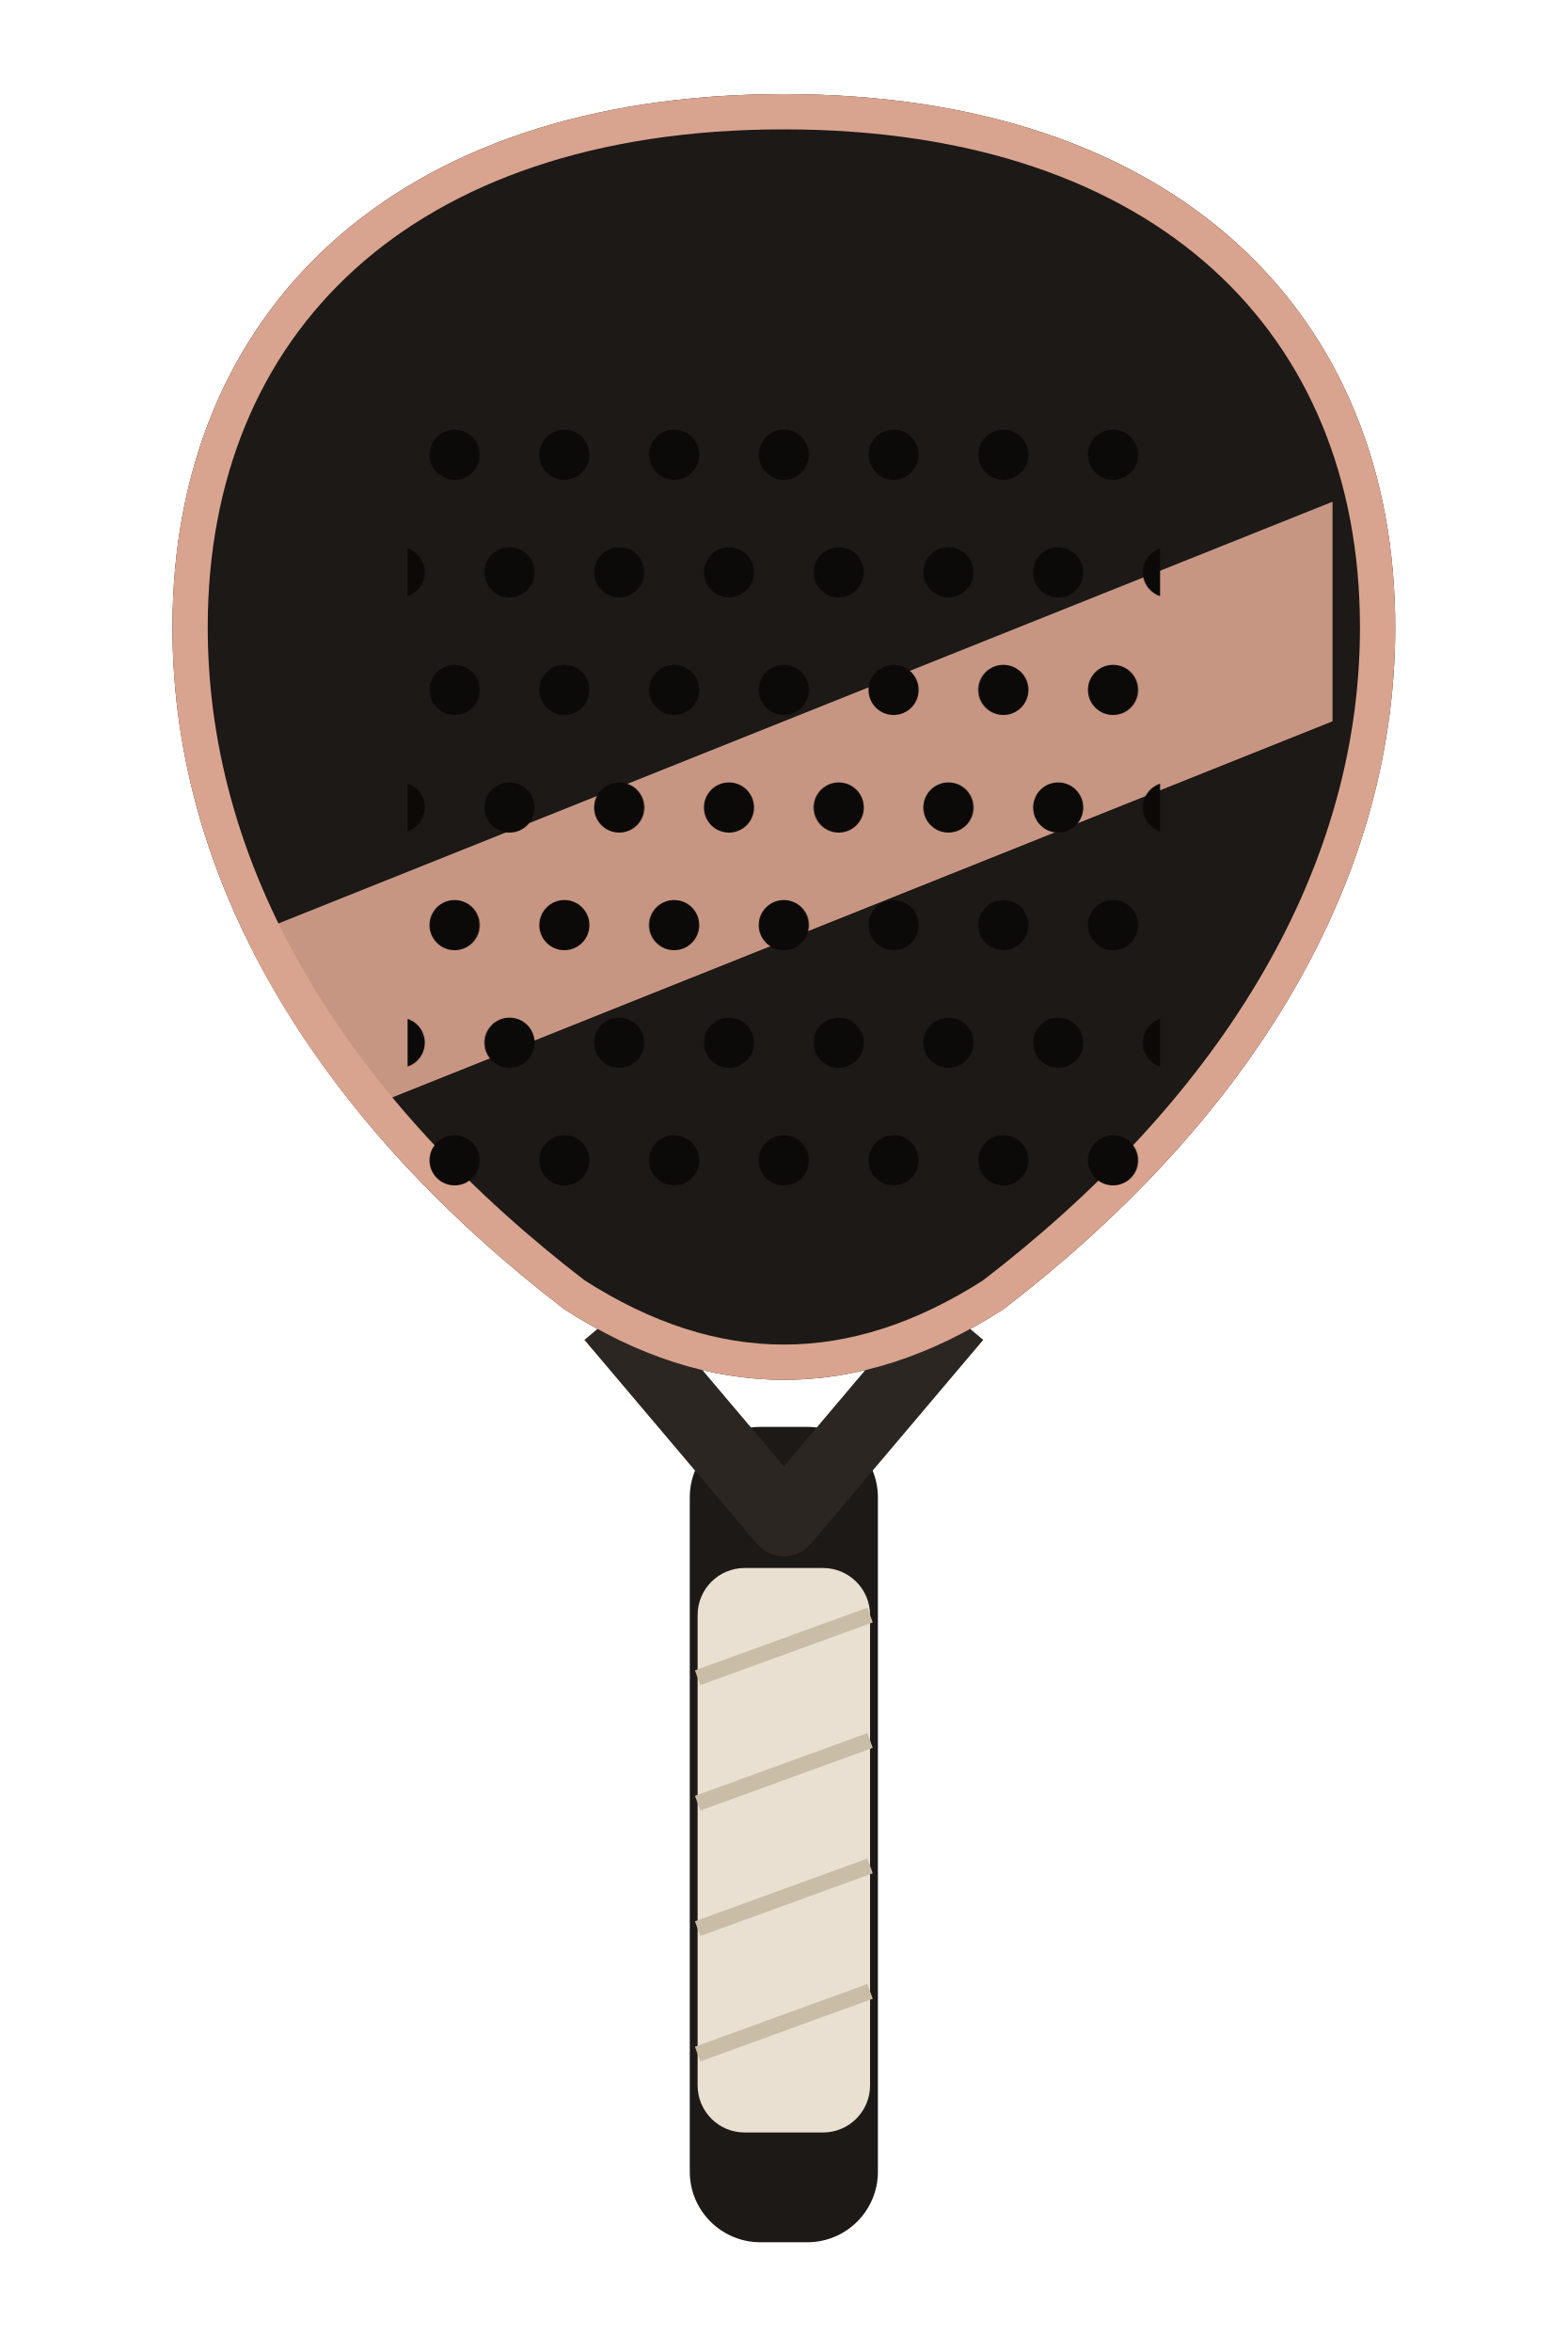
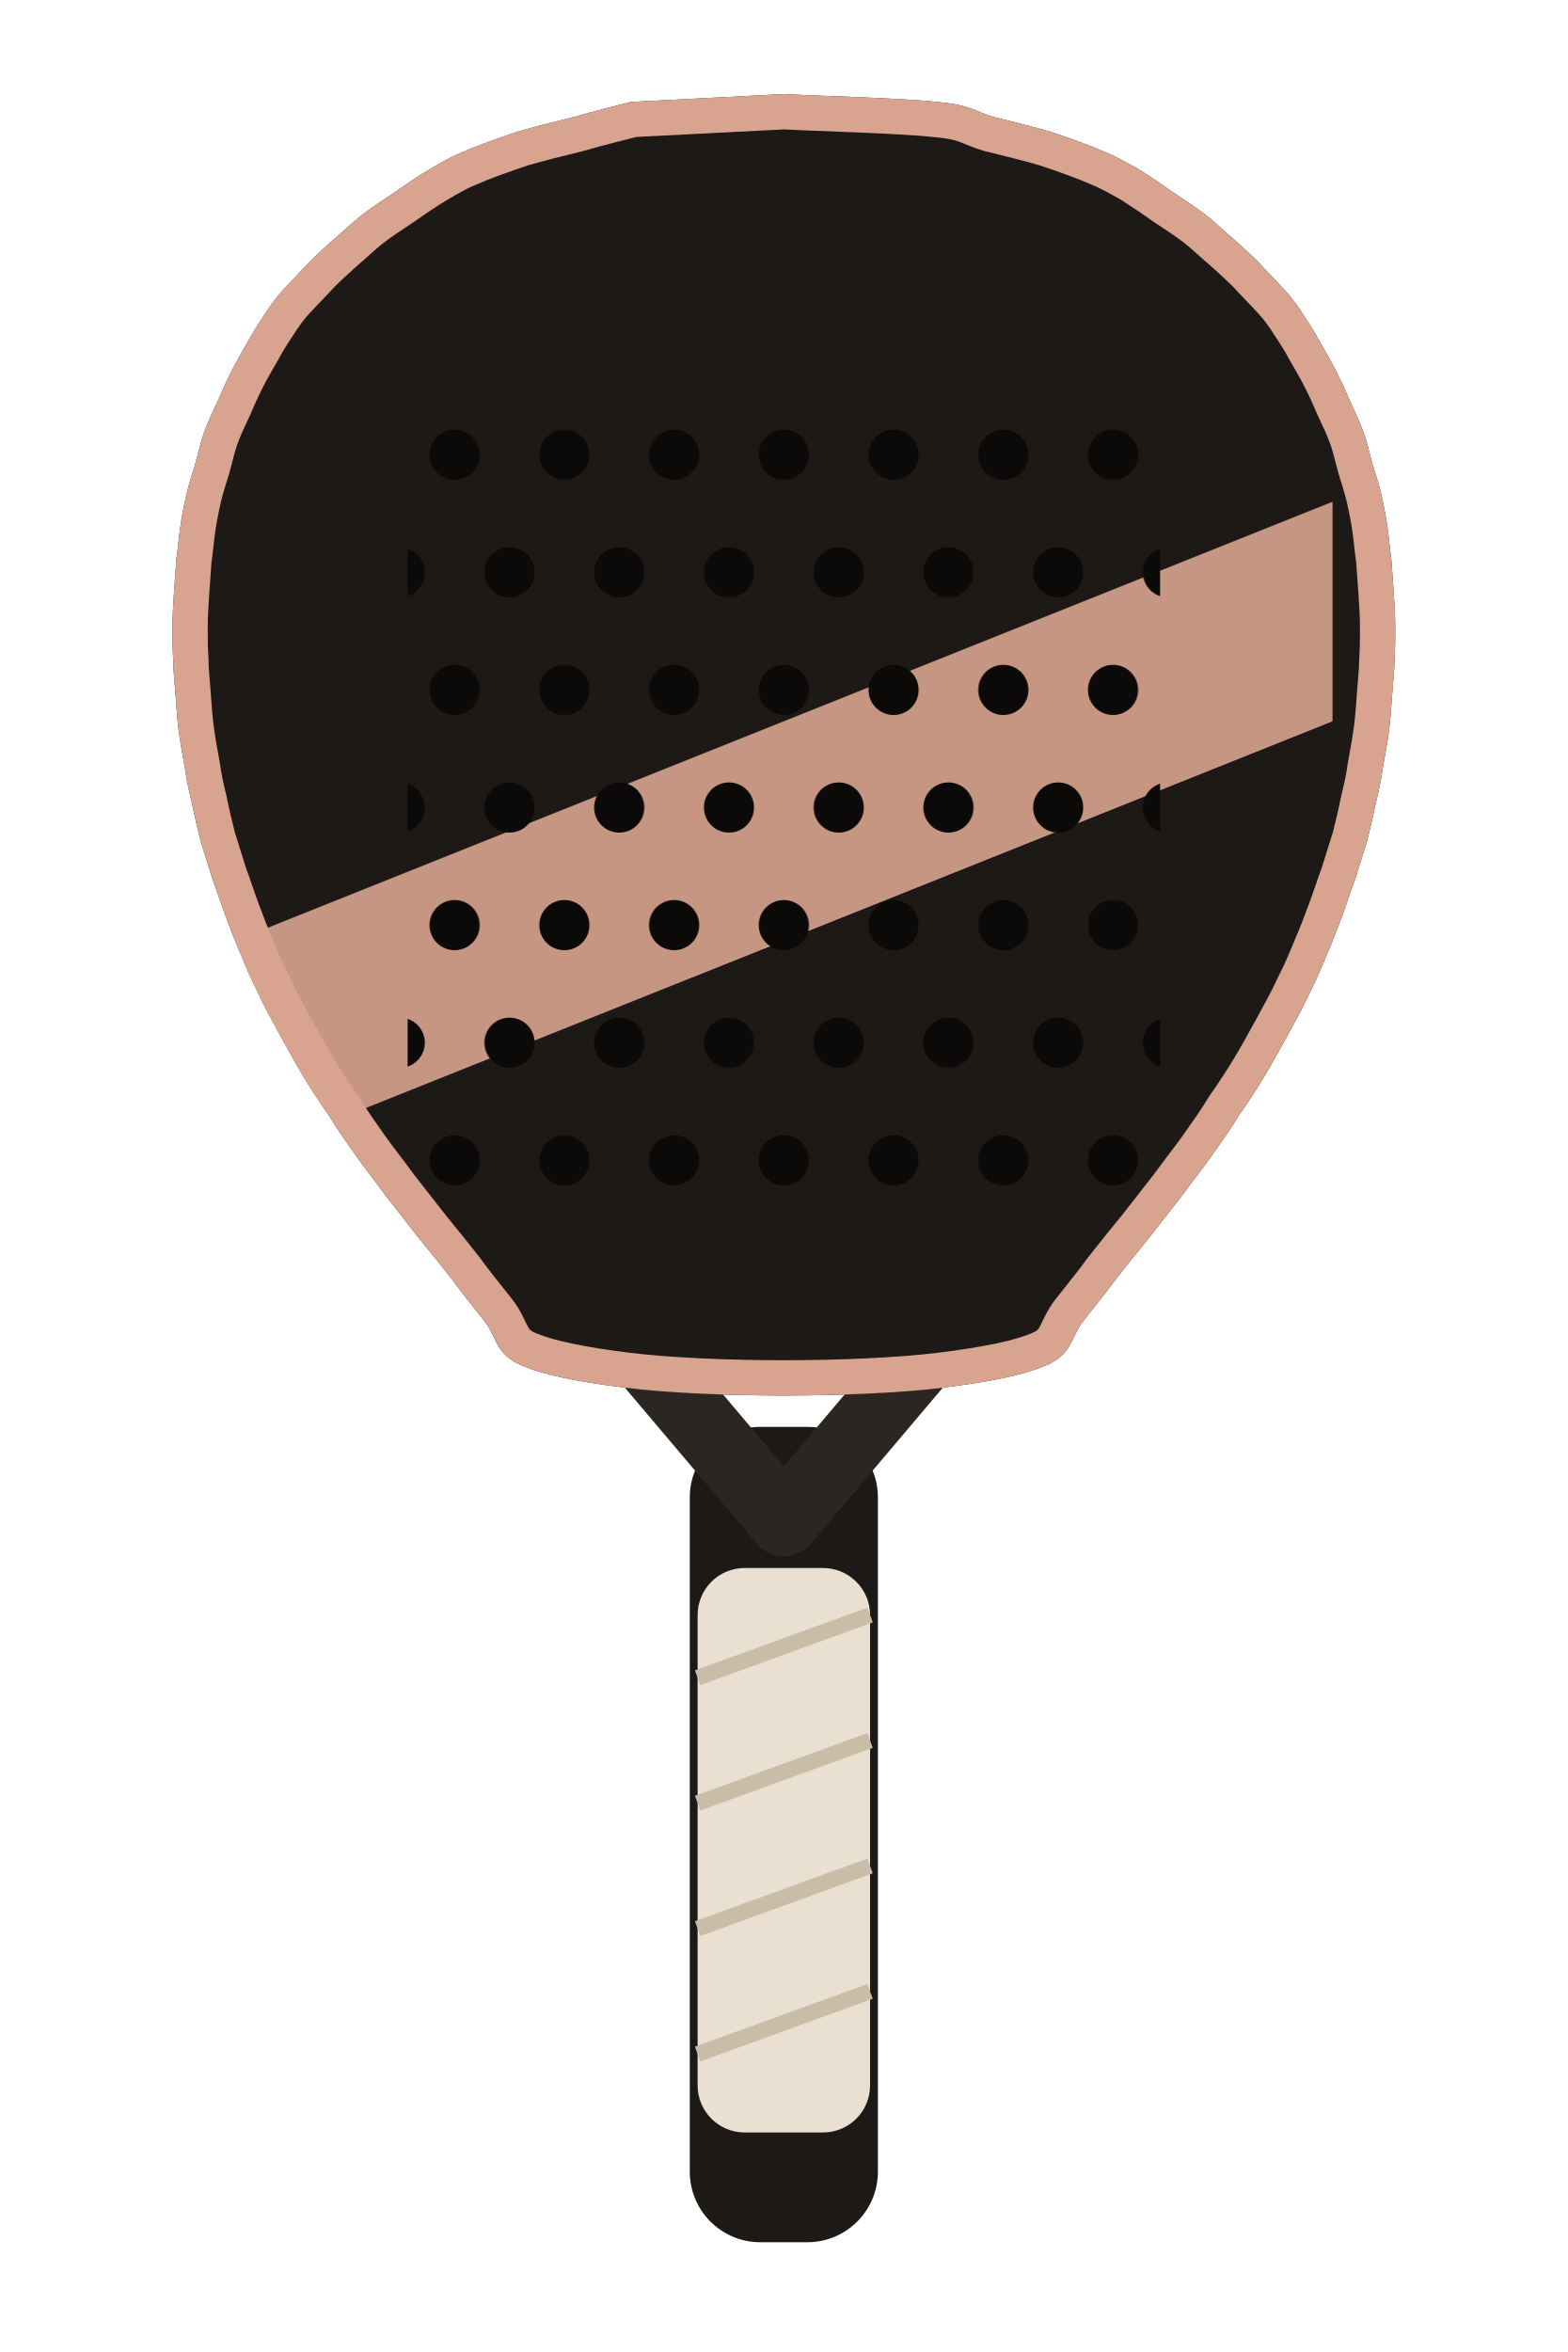
<svg xmlns="http://www.w3.org/2000/svg" viewBox="0 0 200 300">
  <defs>
    <clipPath id="c">
-       <path d="M100 12C150 12 178 40 178 80C178 114 158 144 128 167Q114 176 100 176Q86 176 72 167C42 144 22 114 22 80C22 40 50 12 100 12Z" />
+       <path d="M100.0 12.0C103.3 12.2 115.1 12.5 119.5 13.0C124.0 13.4 124.3 14.2 126.7 14.9C129.1 15.5 131.6 16.1 134.0 16.8C136.4 17.6 139.2 18.6 141.0 19.4C142.9 20.2 143.8 20.8 145.3 21.6C146.7 22.5 148.2 23.5 149.6 24.5C151.1 25.5 152.5 26.4 153.8 27.4C155.1 28.4 156.3 29.6 157.5 30.6C158.6 31.6 159.5 32.4 160.6 33.5C161.6 34.6 162.9 35.9 163.9 37.0C164.9 38.1 165.6 39.1 166.3 40.2C167.1 41.4 167.8 42.5 168.5 43.8C169.2 45.0 170.0 46.4 170.6 47.6C171.2 48.8 171.7 49.9 172.2 51.1C172.8 52.4 173.4 53.6 173.9 55.0C174.4 56.3 174.7 57.8 175.1 59.2C175.5 60.5 175.9 61.7 176.2 63.0C176.5 64.3 176.8 65.8 177.0 67.2C177.2 68.6 177.3 70.0 177.5 71.3C177.6 72.7 177.7 74.1 177.8 75.5C177.9 77.0 178.0 78.6 178.0 80.0C178.0 81.5 178.0 82.7 177.9 84.2C177.9 85.6 177.7 87.2 177.6 88.7C177.5 90.2 177.4 91.6 177.2 93.2C177.0 94.7 176.7 96.4 176.4 98.0C176.2 99.5 175.9 100.9 175.5 102.5C175.2 104.0 174.8 105.7 174.4 107.3C173.9 108.9 173.4 110.5 172.9 112.1C172.3 113.7 171.8 115.3 171.2 116.9C170.6 118.5 170.0 120.1 169.3 121.7C168.6 123.4 167.9 125.1 167.0 126.8C166.2 128.6 165.2 130.3 164.3 132.0C163.4 133.6 162.6 135.1 161.6 136.8C160.6 138.5 159.3 140.5 158.1 142.2C157.0 144.0 155.8 145.7 154.6 147.4C153.4 149.1 152.1 150.7 150.8 152.5C149.4 154.3 147.9 156.2 146.5 158.0C145.1 159.7 143.8 161.3 142.4 163.1C141.1 164.9 139.6 166.7 138.2 168.5C136.7 170.4 136.8 172.6 133.8 174.0C130.8 175.4 125.9 176.3 120.3 177.0C114.7 177.7 106.8 178.0 100.0 178.0C93.2 178.0 85.3 177.7 79.7 177.0C74.1 176.3 69.2 175.4 66.2 174.0C63.2 172.6 63.3 170.4 61.8 168.5C60.4 166.7 58.9 164.9 57.6 163.1C56.2 161.3 54.9 159.7 53.5 158.0C52.1 156.2 50.6 154.3 49.2 152.5C47.9 150.7 46.6 149.1 45.4 147.4C44.2 145.7 43.0 144.0 41.9 142.2C40.7 140.5 39.4 138.5 38.4 136.8C37.4 135.1 36.6 133.6 35.7 132.0C34.8 130.3 33.8 128.6 33.0 126.8C32.1 125.1 31.4 123.4 30.7 121.7C30.0 120.1 29.4 118.5 28.8 116.9C28.2 115.3 27.7 113.7 27.1 112.1C26.6 110.5 26.1 108.9 25.6 107.3C25.2 105.7 24.8 104.0 24.5 102.5C24.1 100.9 23.8 99.5 23.6 98.0C23.3 96.4 23.0 94.7 22.8 93.2C22.6 91.6 22.5 90.2 22.4 88.7C22.3 87.2 22.1 85.6 22.1 84.2C22.0 82.7 22.0 81.5 22.0 80.0C22.0 78.6 22.1 77.0 22.2 75.5C22.3 74.1 22.4 72.7 22.5 71.3C22.7 70.0 22.8 68.6 23.0 67.2C23.2 65.8 23.5 64.3 23.8 63.0C24.1 61.7 24.5 60.5 24.9 59.2C25.3 57.8 25.6 56.3 26.1 55.0C26.6 53.6 27.2 52.4 27.8 51.1C28.3 49.9 28.8 48.8 29.4 47.6C30.0 46.4 30.8 45.0 31.5 43.8C32.2 42.5 32.9 41.4 33.7 40.2C34.4 39.1 35.1 38.1 36.1 37.0C37.1 35.9 38.4 34.6 39.4 33.5C40.5 32.4 41.4 31.6 42.5 30.6C43.7 29.6 44.9 28.4 46.2 27.4C47.5 26.4 48.9 25.5 50.4 24.5C51.8 23.5 53.3 22.5 54.8 21.6C56.2 20.8 57.1 20.2 59.0 19.4C60.8 18.6 63.6 17.6 66.0 16.8C68.4 16.1 70.9 15.5 73.3 14.9C75.7 14.2 79.3 13.3 80.5 13.0Z" />
    </clipPath>
    <pattern id="h" width="14" height="30" patternUnits="userSpaceOnUse" x="51" y="51">
      <circle cx="7" cy="7" r="3.2" fill="#0c0a09" />
      <circle cx="14" cy="22" r="3.2" fill="#0c0a09" />
      <circle cx="0" cy="22" r="3.2" fill="#0c0a09" />
    </pattern>
  </defs>
  <rect x="88" y="182" width="24" height="104" rx="9" fill="#1c1917" />
  <rect x="89" y="200" width="22" height="72" rx="6" fill="#e9e0d1" />
  <path d="M89 214l22-8M89 230l22-8M89 246l22-8M89 262l22-8" stroke="#c9bda8" stroke-width="2" />
  <path d="M78 168l22 26 22-26" fill="none" stroke="#2b2622" stroke-width="9" stroke-linejoin="round" />
-   <path d="M100 12C150 12 178 40 178 80C178 114 158 144 128 167Q114 176 100 176Q86 176 72 167C42 144 22 114 22 80C22 40 50 12 100 12Z" fill="#1c1917" />
+   <path d="M100.0 12.0C103.3 12.2 115.1 12.5 119.5 13.0C124.0 13.4 124.3 14.2 126.7 14.9C129.1 15.5 131.6 16.1 134.0 16.8C136.4 17.6 139.2 18.6 141.0 19.4C142.9 20.2 143.8 20.8 145.3 21.6C146.7 22.5 148.2 23.5 149.6 24.5C151.1 25.5 152.5 26.4 153.8 27.4C155.1 28.4 156.3 29.6 157.5 30.6C158.6 31.6 159.5 32.4 160.6 33.5C161.6 34.6 162.9 35.9 163.9 37.0C164.9 38.1 165.6 39.1 166.3 40.2C167.1 41.4 167.8 42.5 168.5 43.8C169.2 45.0 170.0 46.4 170.6 47.6C171.2 48.8 171.7 49.9 172.2 51.1C172.8 52.4 173.4 53.6 173.9 55.0C174.4 56.3 174.7 57.8 175.1 59.2C175.5 60.5 175.9 61.7 176.2 63.0C176.5 64.3 176.8 65.8 177.0 67.2C177.2 68.6 177.3 70.0 177.5 71.3C177.6 72.7 177.7 74.1 177.8 75.5C177.9 77.0 178.0 78.6 178.0 80.0C178.0 81.5 178.0 82.7 177.9 84.2C177.9 85.6 177.7 87.2 177.6 88.7C177.5 90.2 177.4 91.6 177.2 93.2C177.0 94.7 176.7 96.4 176.4 98.0C176.2 99.5 175.9 100.9 175.5 102.5C175.2 104.0 174.8 105.7 174.4 107.3C173.9 108.9 173.4 110.5 172.9 112.1C172.3 113.7 171.8 115.3 171.2 116.9C170.6 118.5 170.0 120.1 169.3 121.7C168.6 123.4 167.9 125.1 167.0 126.8C166.2 128.6 165.2 130.3 164.3 132.0C163.4 133.6 162.6 135.1 161.6 136.8C160.6 138.5 159.3 140.5 158.1 142.2C157.0 144.0 155.8 145.7 154.6 147.4C153.4 149.1 152.1 150.7 150.8 152.5C149.4 154.3 147.9 156.2 146.5 158.0C145.1 159.7 143.8 161.3 142.4 163.1C141.1 164.9 139.6 166.7 138.2 168.5C136.7 170.4 136.8 172.6 133.8 174.0C130.8 175.4 125.9 176.3 120.3 177.0C114.7 177.7 106.8 178.0 100.0 178.0C93.2 178.0 85.3 177.7 79.7 177.0C74.1 176.3 69.2 175.4 66.2 174.0C63.2 172.6 63.3 170.4 61.8 168.5C60.4 166.7 58.9 164.9 57.6 163.1C56.2 161.3 54.9 159.7 53.5 158.0C52.1 156.2 50.6 154.3 49.2 152.5C47.9 150.7 46.6 149.1 45.4 147.4C44.2 145.7 43.0 144.0 41.9 142.2C40.7 140.5 39.4 138.5 38.4 136.8C37.4 135.1 36.6 133.6 35.7 132.0C34.8 130.3 33.8 128.6 33.0 126.8C32.1 125.1 31.4 123.4 30.7 121.7C30.0 120.1 29.4 118.5 28.8 116.9C28.2 115.3 27.7 113.7 27.1 112.1C26.6 110.5 26.1 108.9 25.6 107.3C25.2 105.7 24.8 104.0 24.5 102.5C24.1 100.9 23.8 99.5 23.6 98.0C23.3 96.4 23.0 94.7 22.8 93.2C22.6 91.6 22.5 90.2 22.4 88.7C22.3 87.2 22.1 85.6 22.1 84.2C22.0 82.7 22.0 81.5 22.0 80.0C22.0 78.6 22.1 77.0 22.2 75.5C22.3 74.1 22.4 72.7 22.5 71.3C22.7 70.0 22.8 68.6 23.0 67.2C23.2 65.8 23.5 64.3 23.8 63.0C24.1 61.7 24.5 60.5 24.9 59.2C25.3 57.8 25.6 56.3 26.1 55.0C26.6 53.6 27.2 52.4 27.8 51.1C28.3 49.9 28.8 48.8 29.4 47.6C30.0 46.4 30.8 45.0 31.5 43.8C32.2 42.5 32.9 41.4 33.7 40.2C34.4 39.1 35.1 38.1 36.1 37.0C37.1 35.9 38.4 34.6 39.4 33.5C40.5 32.4 41.4 31.6 42.5 30.6C43.7 29.6 44.9 28.4 46.2 27.4C47.5 26.4 48.9 25.5 50.4 24.5C51.8 23.5 53.3 22.5 54.8 21.6C56.2 20.8 57.1 20.2 59.0 19.4C60.8 18.6 63.6 17.6 66.0 16.8C68.4 16.1 70.9 15.5 73.3 14.9C75.7 14.2 79.3 13.3 80.5 13.0Z" fill="#1c1917" />
  <g clip-path="url(#c)">
-     <path d="M100 12C150 12 178 40 178 80C178 114 158 144 128 167Q114 176 100 176Q86 176 72 167C42 144 22 114 22 80C22 40 50 12 100 12Z" fill="none" stroke="#d9a48f" stroke-width="9" />
+     <path d="M100.0 12.0C103.3 12.2 115.1 12.5 119.5 13.0C124.0 13.4 124.3 14.2 126.7 14.9C129.1 15.5 131.6 16.1 134.0 16.8C136.4 17.6 139.2 18.6 141.0 19.4C142.9 20.2 143.8 20.8 145.3 21.6C146.7 22.5 148.2 23.5 149.6 24.5C151.1 25.5 152.5 26.4 153.8 27.4C155.1 28.4 156.3 29.6 157.5 30.6C158.6 31.6 159.5 32.4 160.6 33.5C161.6 34.6 162.9 35.9 163.9 37.0C164.9 38.1 165.6 39.1 166.3 40.2C167.1 41.4 167.8 42.5 168.5 43.8C169.2 45.0 170.0 46.4 170.6 47.6C171.2 48.8 171.7 49.9 172.2 51.1C172.8 52.4 173.4 53.6 173.9 55.0C174.4 56.3 174.7 57.8 175.1 59.2C175.5 60.5 175.9 61.7 176.2 63.0C176.5 64.3 176.8 65.8 177.0 67.2C177.2 68.6 177.3 70.0 177.5 71.3C177.6 72.7 177.7 74.1 177.8 75.5C177.9 77.0 178.0 78.6 178.0 80.0C178.0 81.5 178.0 82.7 177.9 84.2C177.9 85.6 177.7 87.2 177.6 88.7C177.5 90.2 177.4 91.6 177.2 93.2C177.0 94.7 176.7 96.4 176.4 98.0C176.2 99.5 175.9 100.9 175.5 102.5C175.2 104.0 174.8 105.7 174.4 107.3C173.9 108.9 173.4 110.5 172.9 112.1C172.3 113.7 171.8 115.3 171.2 116.9C170.6 118.5 170.0 120.1 169.3 121.7C168.6 123.4 167.9 125.1 167.0 126.8C166.2 128.6 165.2 130.3 164.3 132.0C163.4 133.6 162.6 135.1 161.6 136.8C160.6 138.5 159.3 140.5 158.1 142.2C157.0 144.0 155.8 145.7 154.6 147.4C153.4 149.1 152.1 150.7 150.8 152.5C149.4 154.3 147.9 156.2 146.5 158.0C145.1 159.7 143.8 161.3 142.4 163.1C141.1 164.9 139.6 166.7 138.2 168.5C136.7 170.4 136.8 172.6 133.8 174.0C130.8 175.4 125.9 176.3 120.3 177.0C114.7 177.7 106.8 178.0 100.0 178.0C93.2 178.0 85.3 177.7 79.7 177.0C74.1 176.3 69.2 175.4 66.2 174.0C63.2 172.6 63.3 170.4 61.8 168.5C60.4 166.7 58.9 164.9 57.6 163.1C56.2 161.3 54.9 159.7 53.5 158.0C52.1 156.2 50.6 154.3 49.2 152.5C47.9 150.7 46.6 149.1 45.4 147.4C44.2 145.7 43.0 144.0 41.9 142.2C40.7 140.5 39.4 138.5 38.4 136.8C37.4 135.1 36.6 133.6 35.7 132.0C34.8 130.3 33.8 128.6 33.0 126.8C32.1 125.1 31.4 123.4 30.7 121.7C30.0 120.1 29.4 118.5 28.8 116.9C28.2 115.3 27.7 113.7 27.1 112.1C26.6 110.5 26.1 108.9 25.6 107.3C25.2 105.7 24.8 104.0 24.5 102.5C24.1 100.9 23.8 99.5 23.6 98.0C23.3 96.4 23.0 94.7 22.8 93.2C22.6 91.6 22.5 90.2 22.4 88.7C22.3 87.2 22.1 85.6 22.1 84.2C22.0 82.7 22.0 81.5 22.0 80.0C22.0 78.6 22.1 77.0 22.2 75.5C22.3 74.1 22.4 72.7 22.5 71.3C22.7 70.0 22.8 68.6 23.0 67.2C23.2 65.8 23.5 64.3 23.8 63.0C24.1 61.7 24.5 60.5 24.9 59.2C25.3 57.8 25.6 56.3 26.1 55.0C26.6 53.6 27.2 52.4 27.8 51.1C28.3 49.9 28.8 48.8 29.4 47.6C30.0 46.4 30.8 45.0 31.5 43.8C32.2 42.5 32.9 41.4 33.7 40.2C34.4 39.1 35.1 38.1 36.1 37.0C37.1 35.9 38.4 34.6 39.4 33.5C40.5 32.4 41.4 31.6 42.5 30.6C43.7 29.6 44.9 28.4 46.2 27.4C47.5 26.4 48.9 25.5 50.4 24.5C51.8 23.5 53.3 22.5 54.8 21.6C56.2 20.8 57.1 20.2 59.0 19.4C60.8 18.6 63.6 17.6 66.0 16.8C68.4 16.1 70.9 15.5 73.3 14.9C75.7 14.2 79.3 13.3 80.5 13.0Z" fill="none" stroke="#d9a48f" stroke-width="9" />
    <path d="M30 120 L170 64 L170 92 L30 148z" fill="#d9a48f" opacity=".9" />
    <rect x="52" y="50" width="96" height="108" fill="url(#h)" />
  </g>
</svg>
